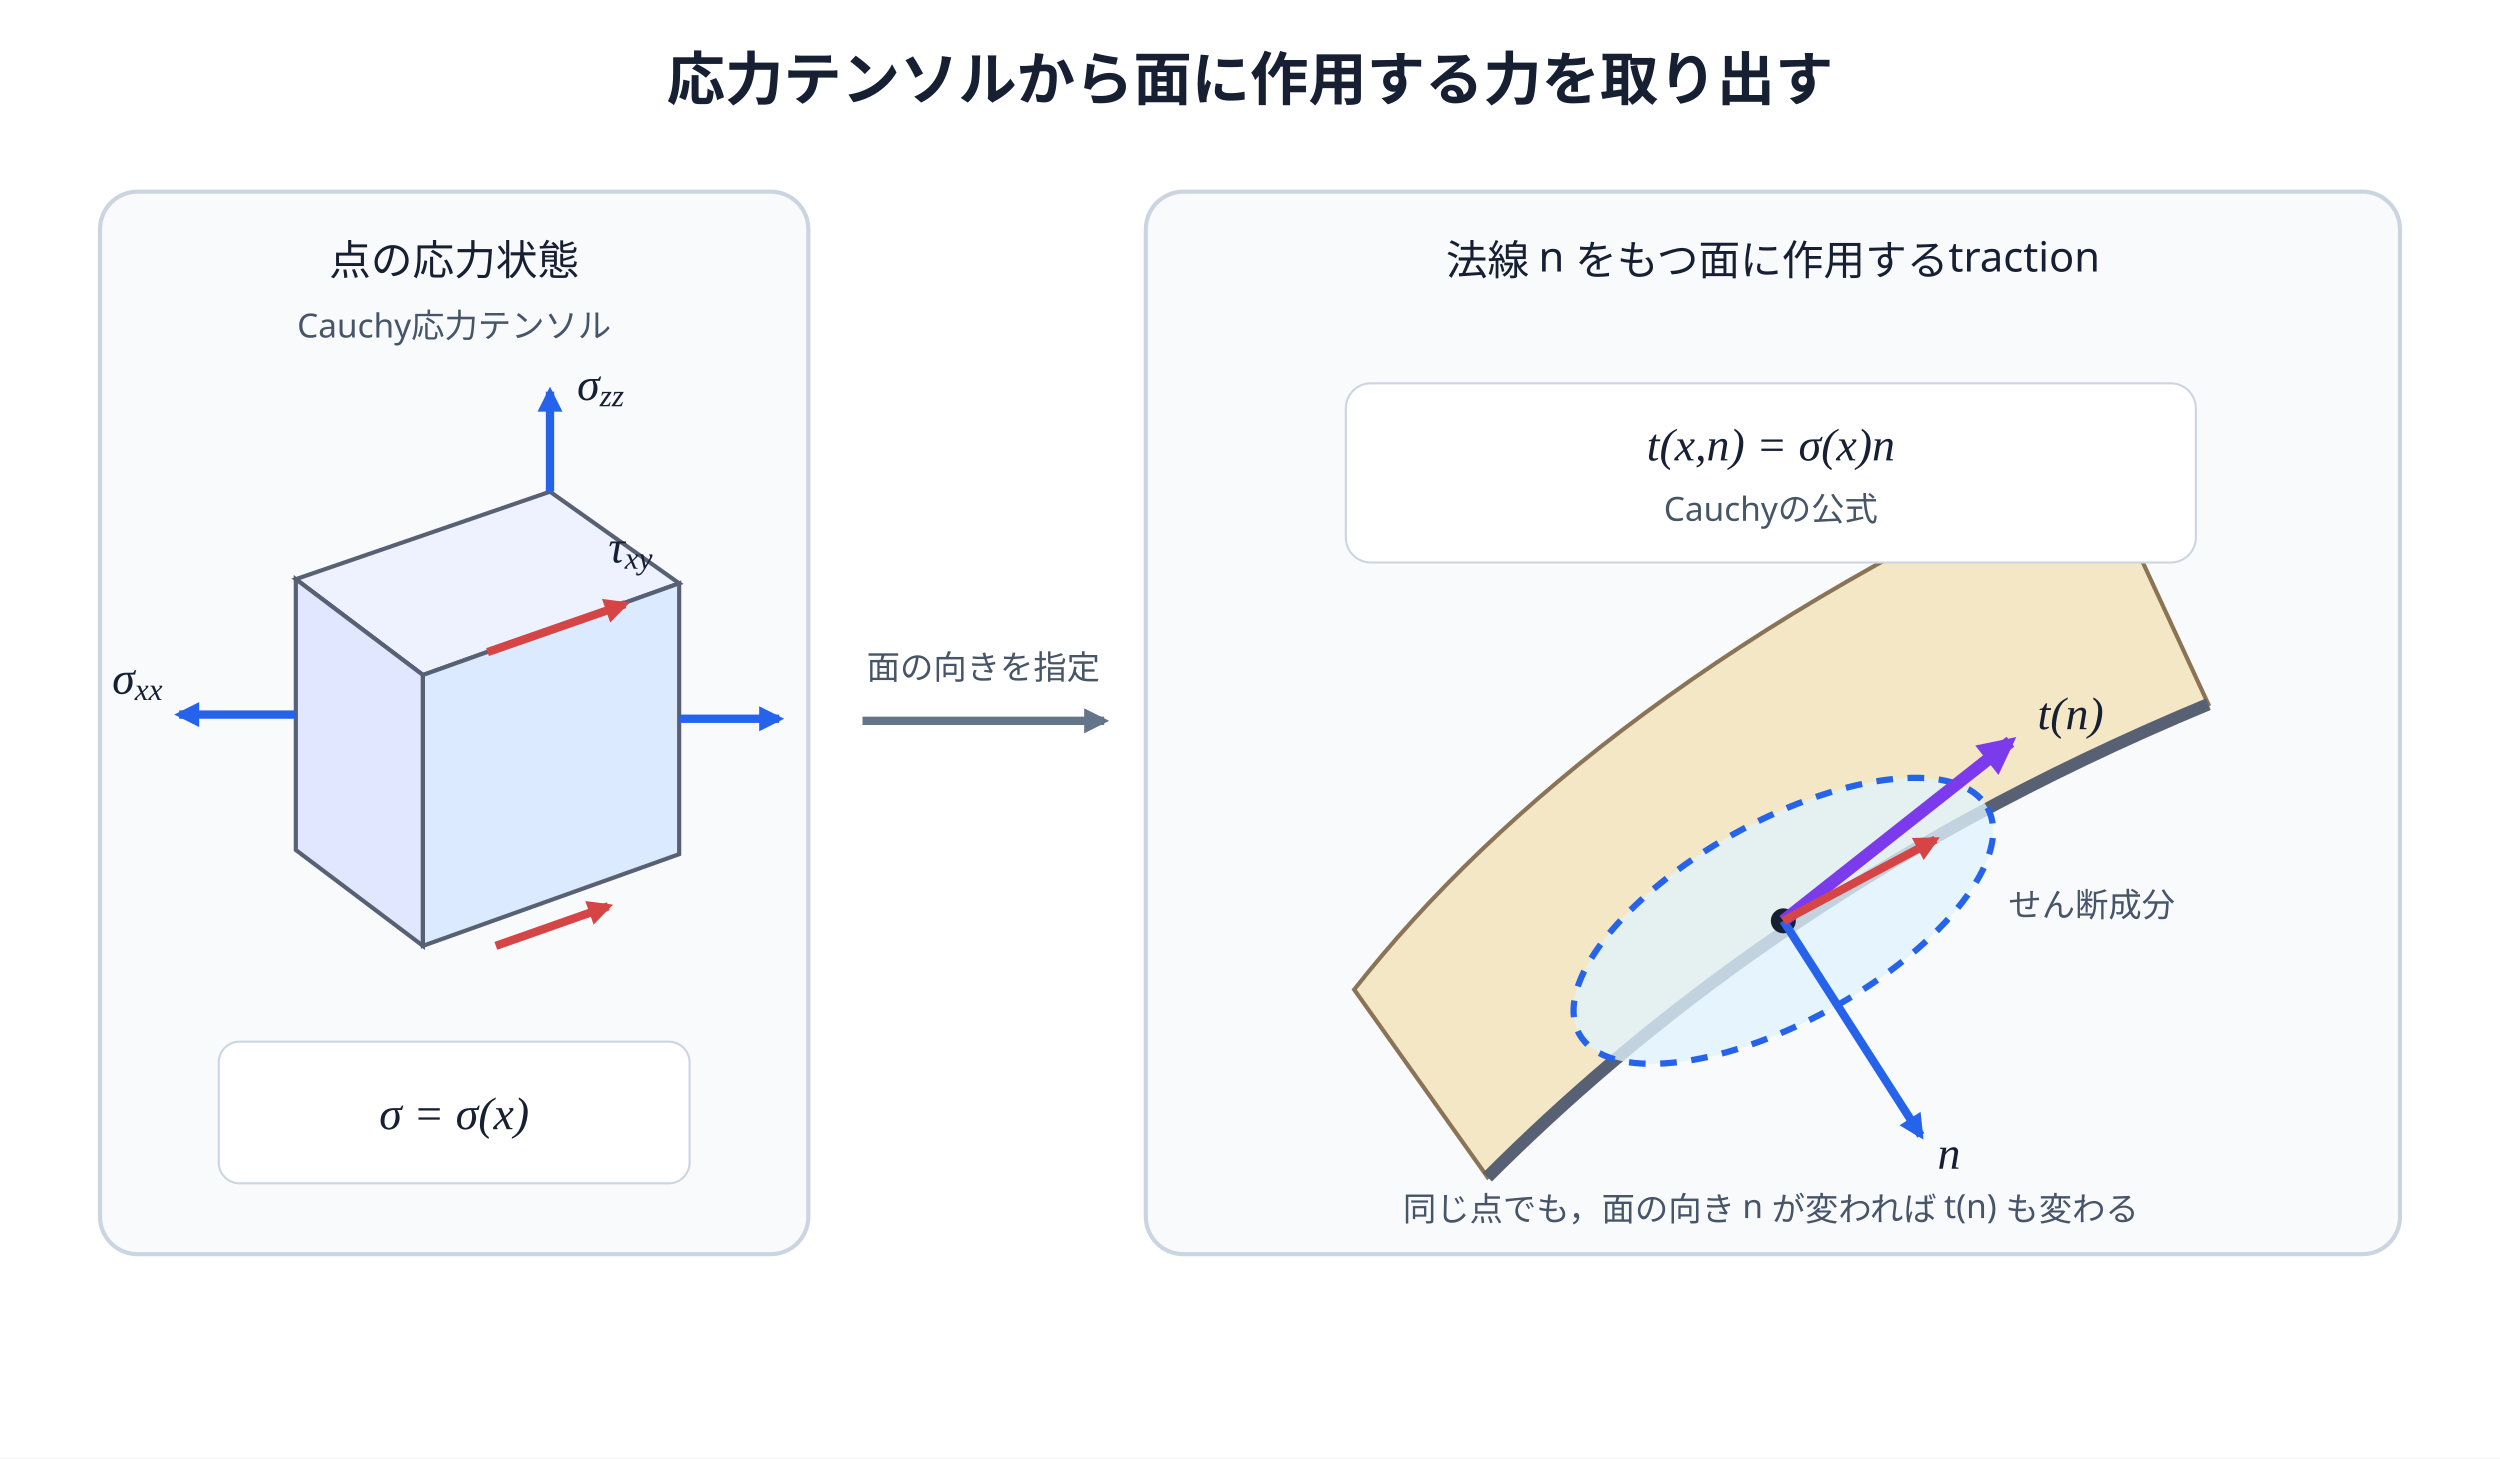
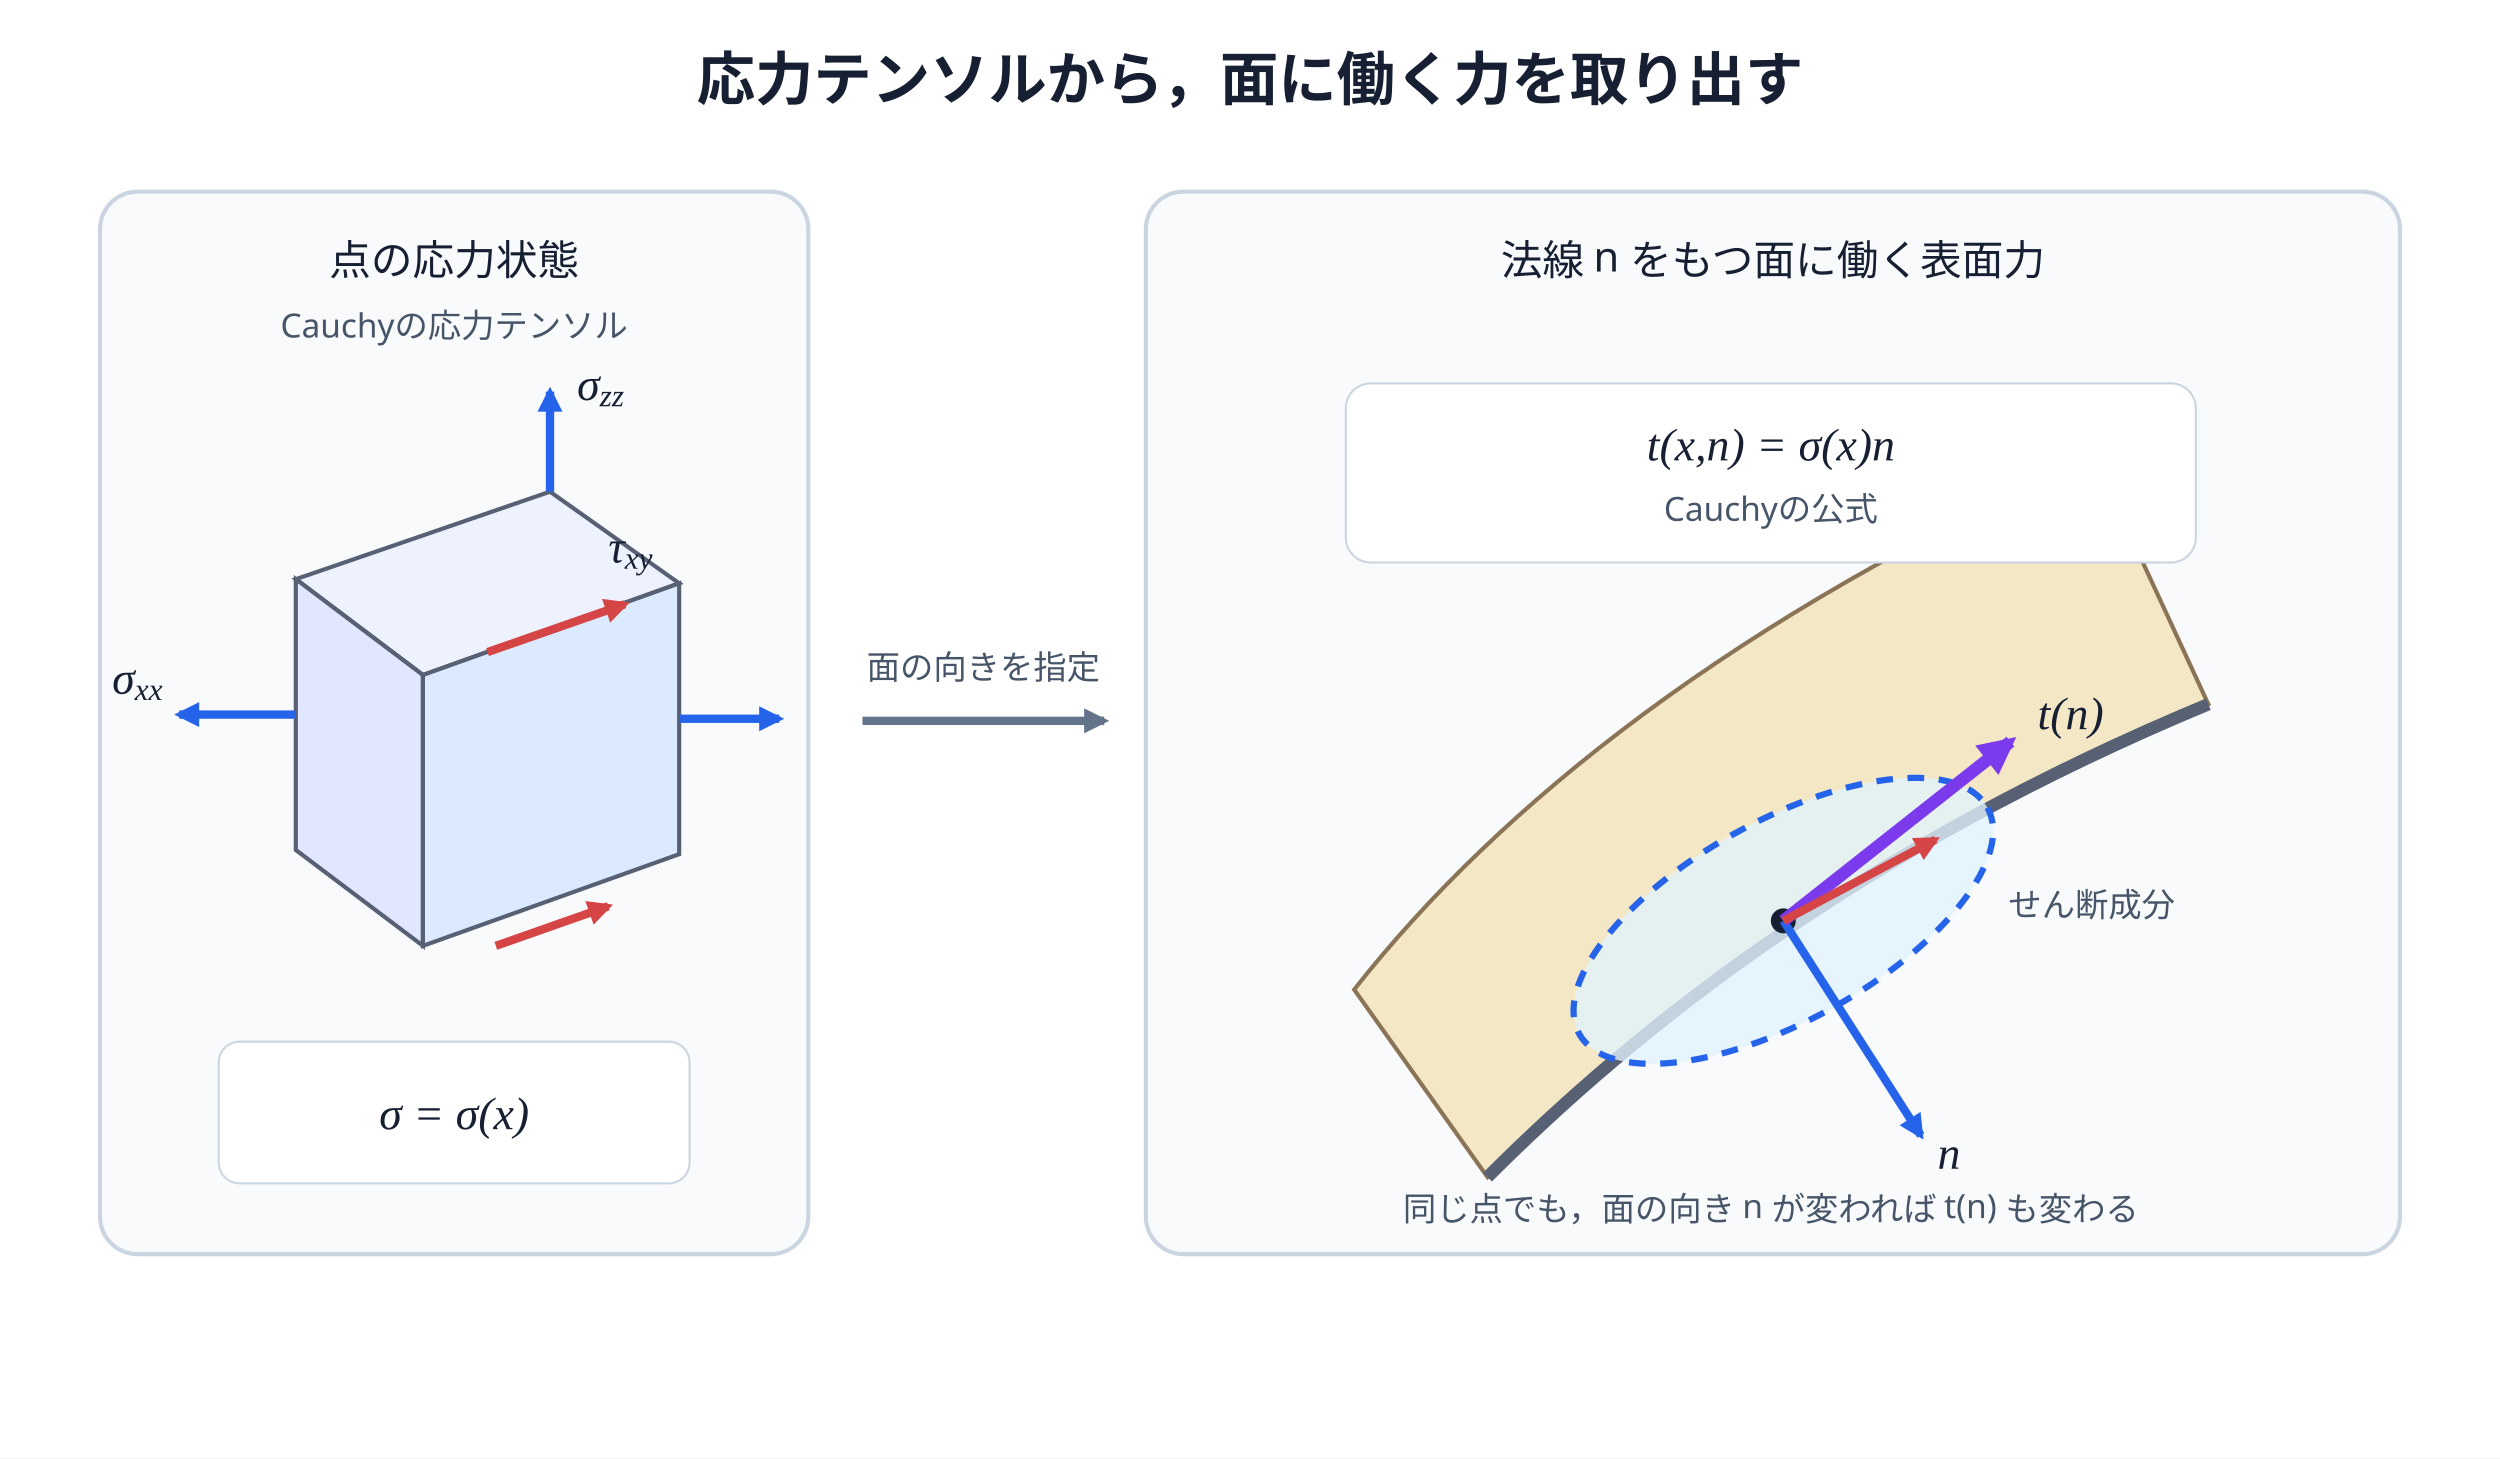
<svg xmlns="http://www.w3.org/2000/svg" width="1200" height="700" viewBox="0 0 1200 700" role="img" aria-labelledby="title desc">
  <defs>
    <marker id="arrow-blue" viewBox="0 0 10 10" markerWidth="3" markerHeight="3" refX="8" refY="5" orient="auto" markerUnits="strokeWidth">
      <path d="M0,0 L10,5 L0,10 Z" fill="#2563eb" />
    </marker>
    <marker id="arrow-red" viewBox="0 0 10 10" markerWidth="3" markerHeight="3" refX="8" refY="5" orient="auto" markerUnits="strokeWidth">
      <path d="M0,0 L10,5 L0,10 Z" fill="#d64545" />
    </marker>
    <marker id="arrow-purple" viewBox="0 0 10 10" markerWidth="3" markerHeight="3" refX="8" refY="5" orient="auto" markerUnits="strokeWidth">
      <path d="M0,0 L10,5 L0,10 Z" fill="#7c3aed" />
    </marker>
    <marker id="arrow-gray" viewBox="0 0 10 10" markerWidth="3" markerHeight="3" refX="8" refY="5" orient="auto" markerUnits="strokeWidth">
      <path d="M0,0 L10,5 L0,10 Z" fill="#64748b" />
    </marker>
    <style>
      .title{font:700 28px "Noto Sans JP","Hiragino Sans","Yu Gothic",sans-serif;fill:#172033}
      .label{font:500 20px "Noto Sans JP","Hiragino Sans","Yu Gothic",sans-serif;fill:#172033}
      .small{font:500 16px "Noto Sans JP","Hiragino Sans","Yu Gothic",sans-serif;fill:#475569}
      .math{font:italic 22px Georgia,"Times New Roman",serif;fill:#172033}
      .panel{fill:#f8fafc;stroke:#cbd5e1;stroke-width:2}
    </style>
  </defs>
  <rect width="1200" height="700" fill="#ffffff" />
-   <text x="600" y="48" text-anchor="middle" class="title">応力テンソルから面に作用する力を取り出す</text>
+   <text x="600" y="48" text-anchor="middle" class="title">応力テンソルから，面に働く力を取り出す</text>
  <rect x="48" y="92" width="340" height="510" rx="18" class="panel" />
  <text x="218" y="132" text-anchor="middle" class="label">点の応力状態</text>
-   <text x="218" y="162" text-anchor="middle" class="small">Cauchy応力テンソル</text>
+   <text x="218" y="162" text-anchor="middle" class="small">Cauchyの応力テンソル</text>
  <polygon points="142,278 264,236 326,280 203,324" fill="#eef2ff" stroke="#586174" stroke-width="2" />
  <polygon points="142,278 203,324 203,454 142,408" fill="#e0e7ff" stroke="#586174" stroke-width="2" />
  <polygon points="203,324 326,280 326,410 203,454" fill="#dbeafe" stroke="#586174" stroke-width="2" />
  <line x1="264" y1="236" x2="264" y2="188" stroke="#2563eb" stroke-width="4" marker-end="url(#arrow-blue)" />
  <line x1="142" y1="343" x2="86" y2="343" stroke="#2563eb" stroke-width="4" marker-end="url(#arrow-blue)" />
  <line x1="326" y1="345" x2="374" y2="345" stroke="#2563eb" stroke-width="4" marker-end="url(#arrow-blue)" />
  <line x1="234" y1="313" x2="300" y2="290" stroke="#d64545" stroke-width="4" marker-end="url(#arrow-red)" />
  <line x1="238" y1="454" x2="292" y2="435" stroke="#d64545" stroke-width="4" marker-end="url(#arrow-red)" />
  <text x="277" y="192" class="math">σ<tspan baseline-shift="sub" font-size="15">zz</tspan>
  </text>
  <text x="78" y="333" text-anchor="end" class="math">σ<tspan baseline-shift="sub" font-size="15">xx</tspan>
  </text>
  <text x="292" y="270" class="math" fill="#d64545">τ<tspan baseline-shift="sub" font-size="15">xy</tspan>
  </text>
  <rect x="105" y="500" width="226" height="68" rx="10" fill="#ffffff" stroke="#cbd5e1" />
  <text x="218" y="542" text-anchor="middle" class="math">σ = σ(x)</text>
  <line x1="414" y1="346" x2="530" y2="346" stroke="#64748b" stroke-width="4" marker-end="url(#arrow-gray)" />
  <text x="472" y="326" text-anchor="middle" class="small">面の向きを指定</text>
  <rect x="550" y="92" width="602" height="510" rx="18" class="panel" />
-   <text x="851" y="132" text-anchor="middle" class="label">法線 n をもつ面に作用するtraction</text>
+   <text x="851" y="132" text-anchor="middle" class="label">法線 n をもつ面に働く表面力</text>
  <path d="M650 475 C720 386 833 296 1005 219 L1060 338 C894 407 787 492 714 565 Z" fill="#f4e7c5" stroke="#8b7355" stroke-width="2" />
  <path d="M714 565 C787 492 894 407 1060 338" fill="none" stroke="#586174" stroke-width="6" />
  <ellipse cx="856" cy="442" rx="112" ry="48" transform="rotate(-29 856 442)" fill="#e0f2fe" fill-opacity="0.78" stroke="#2563eb" stroke-width="3" stroke-dasharray="8 7" />
  <circle cx="856" cy="442" r="6" fill="#172033" />
  <line x1="856" y1="442" x2="922" y2="545" stroke="#2563eb" stroke-width="4" marker-end="url(#arrow-blue)" />
  <text x="930" y="561" class="math" fill="#2563eb">n</text>
  <line x1="856" y1="442" x2="965" y2="356" stroke="#7c3aed" stroke-width="6" marker-end="url(#arrow-purple)" />
  <text x="978" y="350" class="math" fill="#7c3aed">t(n)</text>
  <line x1="856" y1="442" x2="929" y2="403" stroke="#d64545" stroke-width="4" marker-end="url(#arrow-red)" />
  <text x="964" y="440" class="small" fill="#d64545">せん断成分</text>
  <rect x="646" y="184" width="408" height="86" rx="12" fill="#ffffff" stroke="#cbd5e1" />
  <text x="850" y="221" text-anchor="middle" class="math">t(x,n) = σ(x)n</text>
  <text x="850" y="250" text-anchor="middle" class="small">Cauchyの公式</text>
  <text x="850" y="586" text-anchor="middle" class="small">同じ点でも，面の向き n が変われば t(n) も変わる</text>
</svg>
